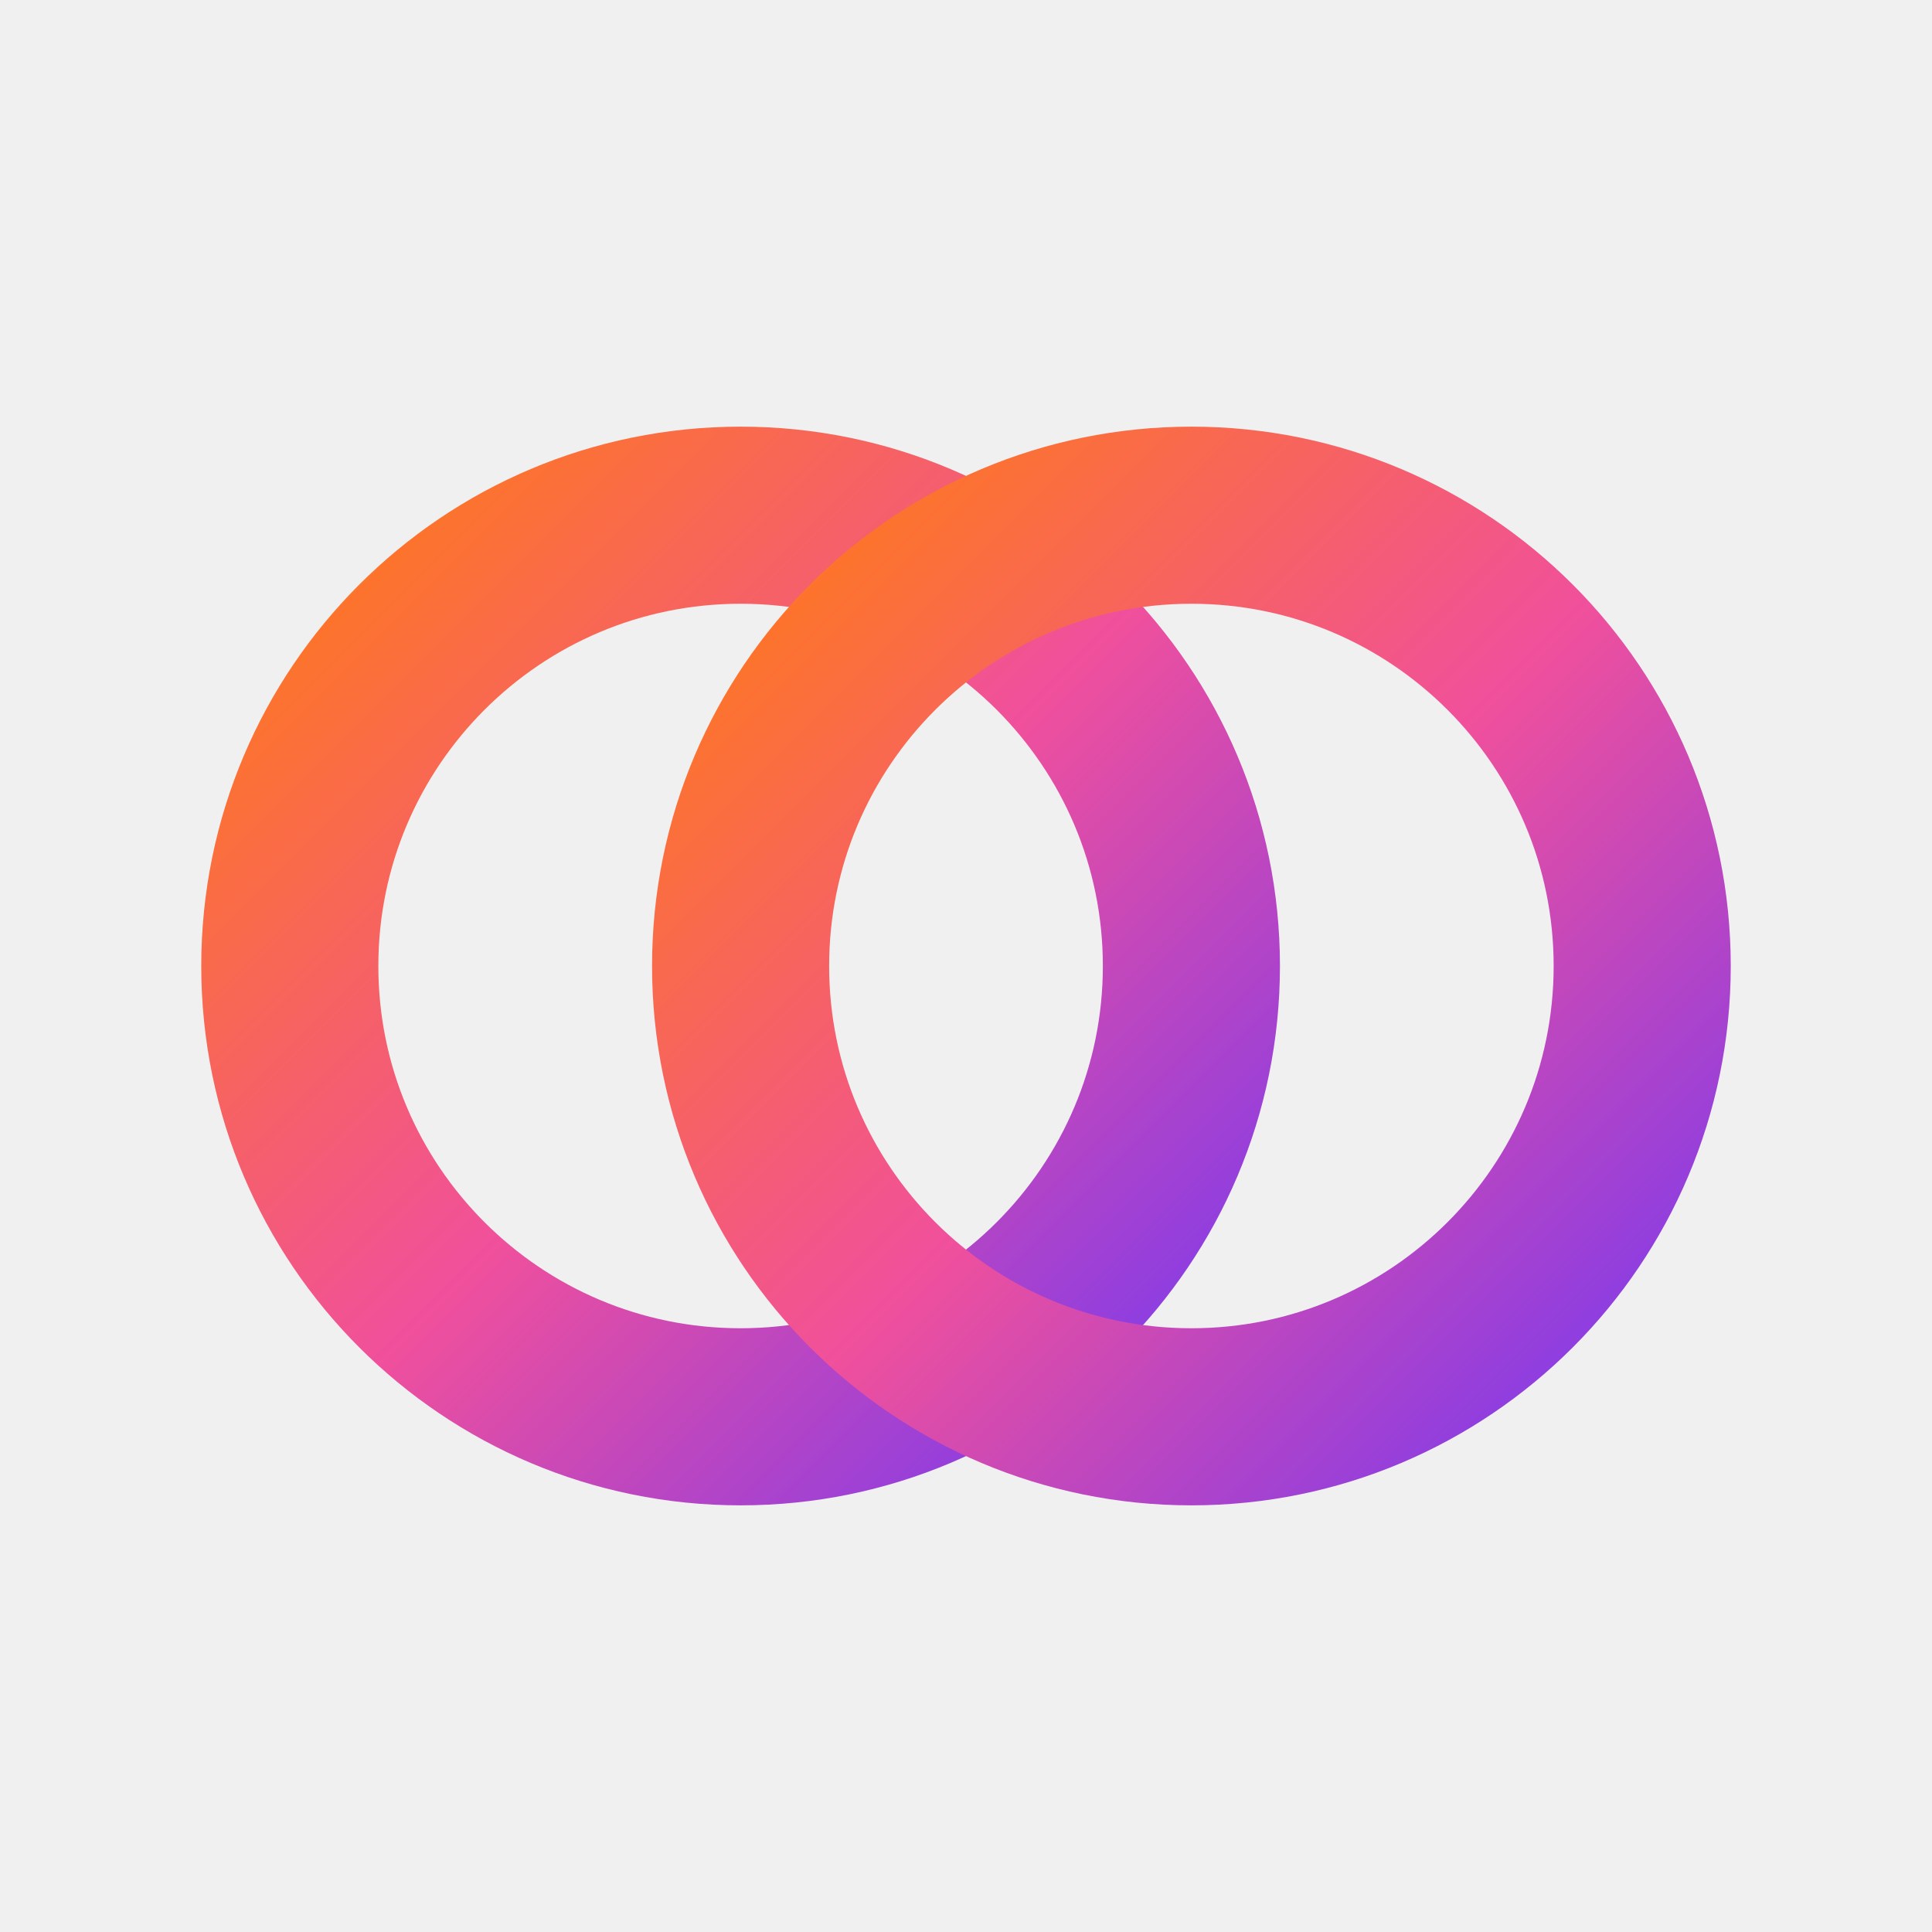
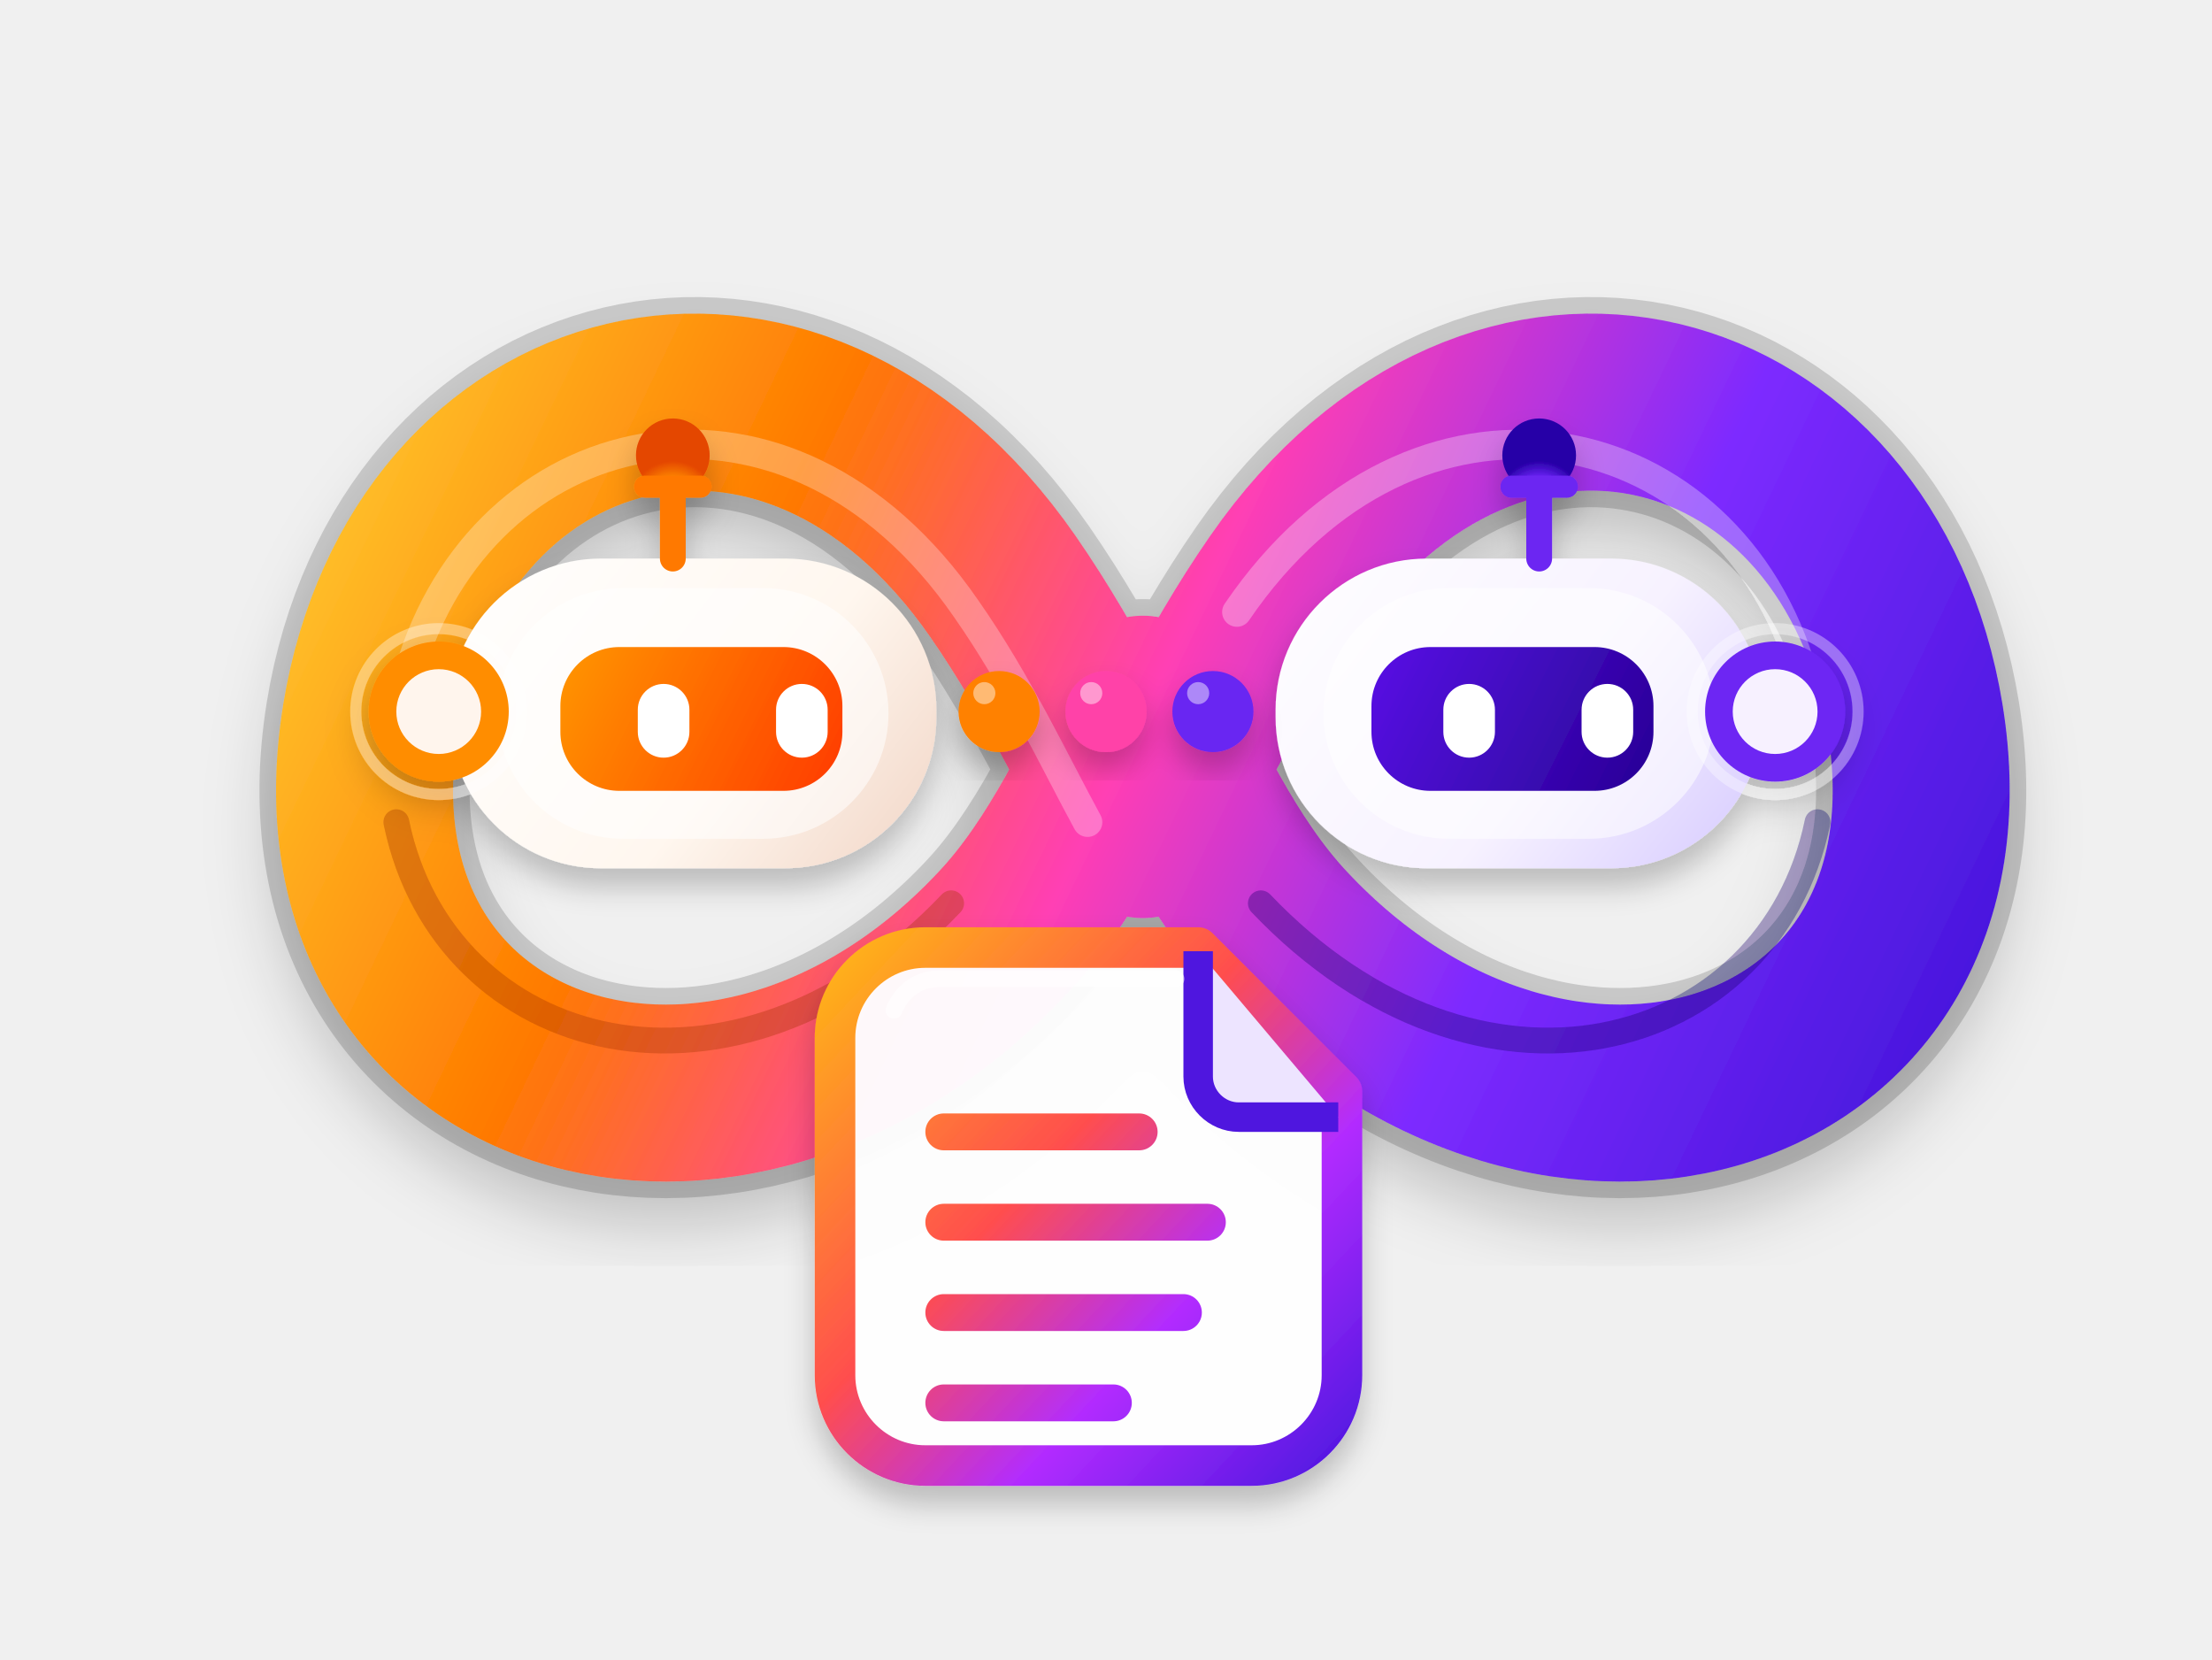
- <svg xmlns="http://www.w3.org/2000/svg" width="240" height="240" viewBox="0 0 240 240" role="img" aria-label="M8Shift mark">
+ <svg xmlns="http://www.w3.org/2000/svg" width="1200" height="900" viewBox="0 0 1200 900" fill="none">
  <defs>
-     <linearGradient id="m8grad" x1="0" y1="0" x2="1" y2="1">
-       <stop offset="0" stop-color="#FF7A18" />
-       <stop offset="0.52" stop-color="#F0509C" />
-       <stop offset="1" stop-color="#7C3AED" />
+     <linearGradient id="infinityGradient" x1="140" y1="210" x2="1060" y2="650" gradientUnits="userSpaceOnUse">
+       <stop offset="0" stop-color="#FFD335" />
+       <stop offset="0.28" stop-color="#FF7A00" />
+       <stop offset="0.50" stop-color="#FF3FB4" />
+       <stop offset="0.72" stop-color="#7D2BFF" />
+       <stop offset="1" stop-color="#4014D8" />
    </linearGradient>
+     <linearGradient id="orangeFace" x1="292" y1="342" x2="458" y2="425" gradientUnits="userSpaceOnUse">
+       <stop offset="0" stop-color="#FF9E00" />
+       <stop offset="1" stop-color="#FF3B00" />
+     </linearGradient>
+     <linearGradient id="purpleFace" x1="742" y1="342" x2="908" y2="425" gradientUnits="userSpaceOnUse">
+       <stop offset="0" stop-color="#5A13E8" />
+       <stop offset="1" stop-color="#250091" />
+     </linearGradient>
+     <linearGradient id="documentGradient" x1="456" y1="520" x2="744" y2="790" gradientUnits="userSpaceOnUse">
+       <stop offset="0" stop-color="#FFB119" />
+       <stop offset="0.40" stop-color="#FF4E4E" />
+       <stop offset="0.67" stop-color="#B22CFF" />
+       <stop offset="1" stop-color="#4A16DF" />
+     </linearGradient>
+     <linearGradient id="headShadeLeft" x1="255" y1="275" x2="502" y2="465" gradientUnits="userSpaceOnUse">
+       <stop offset="0" stop-color="#FFFFFF" />
+       <stop offset="0.62" stop-color="#FFF7EF" />
+       <stop offset="1" stop-color="#F2D7C8" />
+     </linearGradient>
+     <linearGradient id="headShadeRight" x1="695" y1="275" x2="942" y2="465" gradientUnits="userSpaceOnUse">
+       <stop offset="0" stop-color="#FFFFFF" />
+       <stop offset="0.62" stop-color="#F7F2FF" />
+       <stop offset="1" stop-color="#D9CEFF" />
+     </linearGradient>
+     <radialGradient id="orangeAntenna" cx="0" cy="0" r="1" gradientUnits="userSpaceOnUse" gradientTransform="translate(365 274) rotate(90) scale(24)">
+       <stop offset="0" stop-color="#FFD56C" />
+       <stop offset="0.58" stop-color="#FF8B00" />
+       <stop offset="1" stop-color="#E44600" />
+     </radialGradient>
+     <radialGradient id="purpleAntenna" cx="0" cy="0" r="1" gradientUnits="userSpaceOnUse" gradientTransform="translate(835 274) rotate(90) scale(24)">
+       <stop offset="0" stop-color="#B991FF" />
+       <stop offset="0.58" stop-color="#7429FF" />
+       <stop offset="1" stop-color="#2700A7" />
+     </radialGradient>
+     <filter id="softShadow" x="-25%" y="-25%" width="150%" height="150%" color-interpolation-filters="sRGB">
+       <feDropShadow dx="0" dy="22" stdDeviation="18" flood-color="#000000" flood-opacity="0.20" />
+     </filter>
+     <filter id="smallShadow" x="-35%" y="-35%" width="170%" height="170%" color-interpolation-filters="sRGB">
+       <feDropShadow dx="0" dy="10" stdDeviation="8" flood-color="#000000" flood-opacity="0.22" />
+     </filter>
+     <filter id="innerGlow" x="-10%" y="-10%" width="120%" height="120%" color-interpolation-filters="sRGB">
+       <feGaussianBlur in="SourceAlpha" stdDeviation="7" result="blur" />
+       <feOffset dy="2" result="offset" />
+       <feComposite in="offset" in2="SourceAlpha" operator="arithmetic" k2="-1" k3="1" result="inner" />
+       <feColorMatrix in="inner" type="matrix" values="0 0 0 0 1 0 0 0 0 1 0 0 0 0 1 0 0 0 .38 0" />
+       <feComposite in="SourceGraphic" in2="inner" operator="over" />
+     </filter>
  </defs>
-   <g fill="none" stroke="url(#m8grad)" stroke-width="22">
-     <circle cx="92" cy="120" r="56" />
-     <circle cx="148" cy="120" r="56" />
+   <g filter="url(#softShadow)">
+     <path d="M201 390C231 206 428 151 544 318C578 367 600 417 620 450C640 417 662 367 696 318C812 151 1009 206 1039 390C1072 594 845 665 696 506C662 470 640 420 620 382C600 420 578 470 544 506C395 665 168 594 201 390Z" stroke="#000000" stroke-opacity="0.16" stroke-width="114" stroke-linecap="round" stroke-linejoin="round" />
+     <path d="M201 390C231 206 428 151 544 318C578 367 600 417 620 450C640 417 662 367 696 318C812 151 1009 206 1039 390C1072 594 845 665 696 506C662 470 640 420 620 382C600 420 578 470 544 506C395 665 168 594 201 390Z" stroke="url(#infinityGradient)" stroke-width="96" stroke-linecap="round" stroke-linejoin="round" />
+     <path d="M224 358C267 226 428 191 524 330C552 370 572 413 590 446" stroke="#FFFFFF" stroke-opacity="0.28" stroke-width="16" stroke-linecap="round" />
+     <path d="M671 332C767 191 933 225 976 359" stroke="#FFFFFF" stroke-opacity="0.30" stroke-width="16" stroke-linecap="round" />
+     <path d="M215 446C241 572 398 614 516 490" stroke="#A43400" stroke-opacity="0.34" stroke-width="14" stroke-linecap="round" />
+     <path d="M986 446C960 572 802 614 684 490" stroke="#15006A" stroke-opacity="0.34" stroke-width="14" stroke-linecap="round" />
+   </g>
+   <g filter="url(#smallShadow)">
+     <g>
+       <rect x="244" y="303" width="264" height="168" rx="82" fill="url(#headShadeLeft)" />
+       <rect x="270" y="319" width="212" height="136" rx="68" fill="#FFFFFF" fill-opacity="0.55" />
+       <rect x="304" y="351" width="153" height="78" rx="32" fill="url(#orangeFace)" />
+       <rect x="346" y="371" width="28" height="40" rx="14" fill="#FFFFFF" />
+       <rect x="421" y="371" width="28" height="40" rx="14" fill="#FFFFFF" />
+       <circle cx="238" cy="386" r="38" fill="#FF8D00" />
+       <circle cx="238" cy="386" r="23" fill="#FFF5ED" />
+       <circle cx="238" cy="386" r="45" stroke="#FFFFFF" stroke-opacity="0.35" stroke-width="6" />
+       <path d="M365 303V263" stroke="#FF7900" stroke-width="14" stroke-linecap="round" />
+       <circle cx="365" cy="247" r="20" fill="url(#orangeAntenna)" />
+       <path d="M350 264H380" stroke="#FF7900" stroke-width="12" stroke-linecap="round" />
+     </g>
+     <g>
+       <rect x="692" y="303" width="264" height="168" rx="82" fill="url(#headShadeRight)" />
+       <rect x="718" y="319" width="212" height="136" rx="68" fill="#FFFFFF" fill-opacity="0.55" />
+       <rect x="744" y="351" width="153" height="78" rx="32" fill="url(#purpleFace)" />
+       <rect x="783" y="371" width="28" height="40" rx="14" fill="#FFFFFF" />
+       <rect x="858" y="371" width="28" height="40" rx="14" fill="#FFFFFF" />
+       <circle cx="963" cy="386" r="38" fill="#6D28F3" />
+       <circle cx="963" cy="386" r="23" fill="#F7F1FF" />
+       <circle cx="963" cy="386" r="45" stroke="#FFFFFF" stroke-opacity="0.35" stroke-width="6" />
+       <path d="M835 303V263" stroke="#6C25F2" stroke-width="14" stroke-linecap="round" />
+       <circle cx="835" cy="247" r="20" fill="url(#purpleAntenna)" />
+       <path d="M820 264H850" stroke="#6C25F2" stroke-width="12" stroke-linecap="round" />
+     </g>
+   </g>
+   <g filter="url(#smallShadow)">
+     <circle cx="542" cy="386" r="22" fill="#FF8100" />
+     <circle cx="600" cy="386" r="22" fill="#FF43A8" />
+     <circle cx="658" cy="386" r="22" fill="#6927F2" />
+     <circle cx="534" cy="376" r="6" fill="#FFFFFF" fill-opacity="0.45" />
+     <circle cx="592" cy="376" r="6" fill="#FFFFFF" fill-opacity="0.45" />
+     <circle cx="650" cy="376" r="6" fill="#FFFFFF" fill-opacity="0.45" />
+   </g>
+   <g filter="url(#smallShadow)">
+     <path d="M502 514H650L728 592V746C728 773 706 795 679 795H502C475 795 453 773 453 746V563C453 536 475 514 502 514Z" fill="#FFFFFF" fill-opacity="0.96" />
+     <path d="M502 514H650L728 592V746C728 773 706 795 679 795H502C475 795 453 773 453 746V563C453 536 475 514 502 514Z" stroke="url(#documentGradient)" stroke-width="22" stroke-linejoin="round" />
+     <path d="M650 516V584C650 596 660 606 672 606H726" fill="#EDE4FF" />
+     <path d="M650 516V584C650 596 660 606 672 606H726" stroke="#4F17DF" stroke-width="16" stroke-linejoin="round" />
+     <rect x="502" y="604" width="126" height="20" rx="10" fill="url(#documentGradient)" />
+     <rect x="502" y="653" width="163" height="20" rx="10" fill="url(#documentGradient)" />
+     <rect x="502" y="702" width="150" height="20" rx="10" fill="url(#documentGradient)" />
+     <rect x="502" y="751" width="112" height="20" rx="10" fill="url(#documentGradient)" />
+     <path d="M485 548C489 538 498 531 509 531H638" stroke="#FFFFFF" stroke-opacity="0.52" stroke-width="9" stroke-linecap="round" />
  </g>
</svg>
